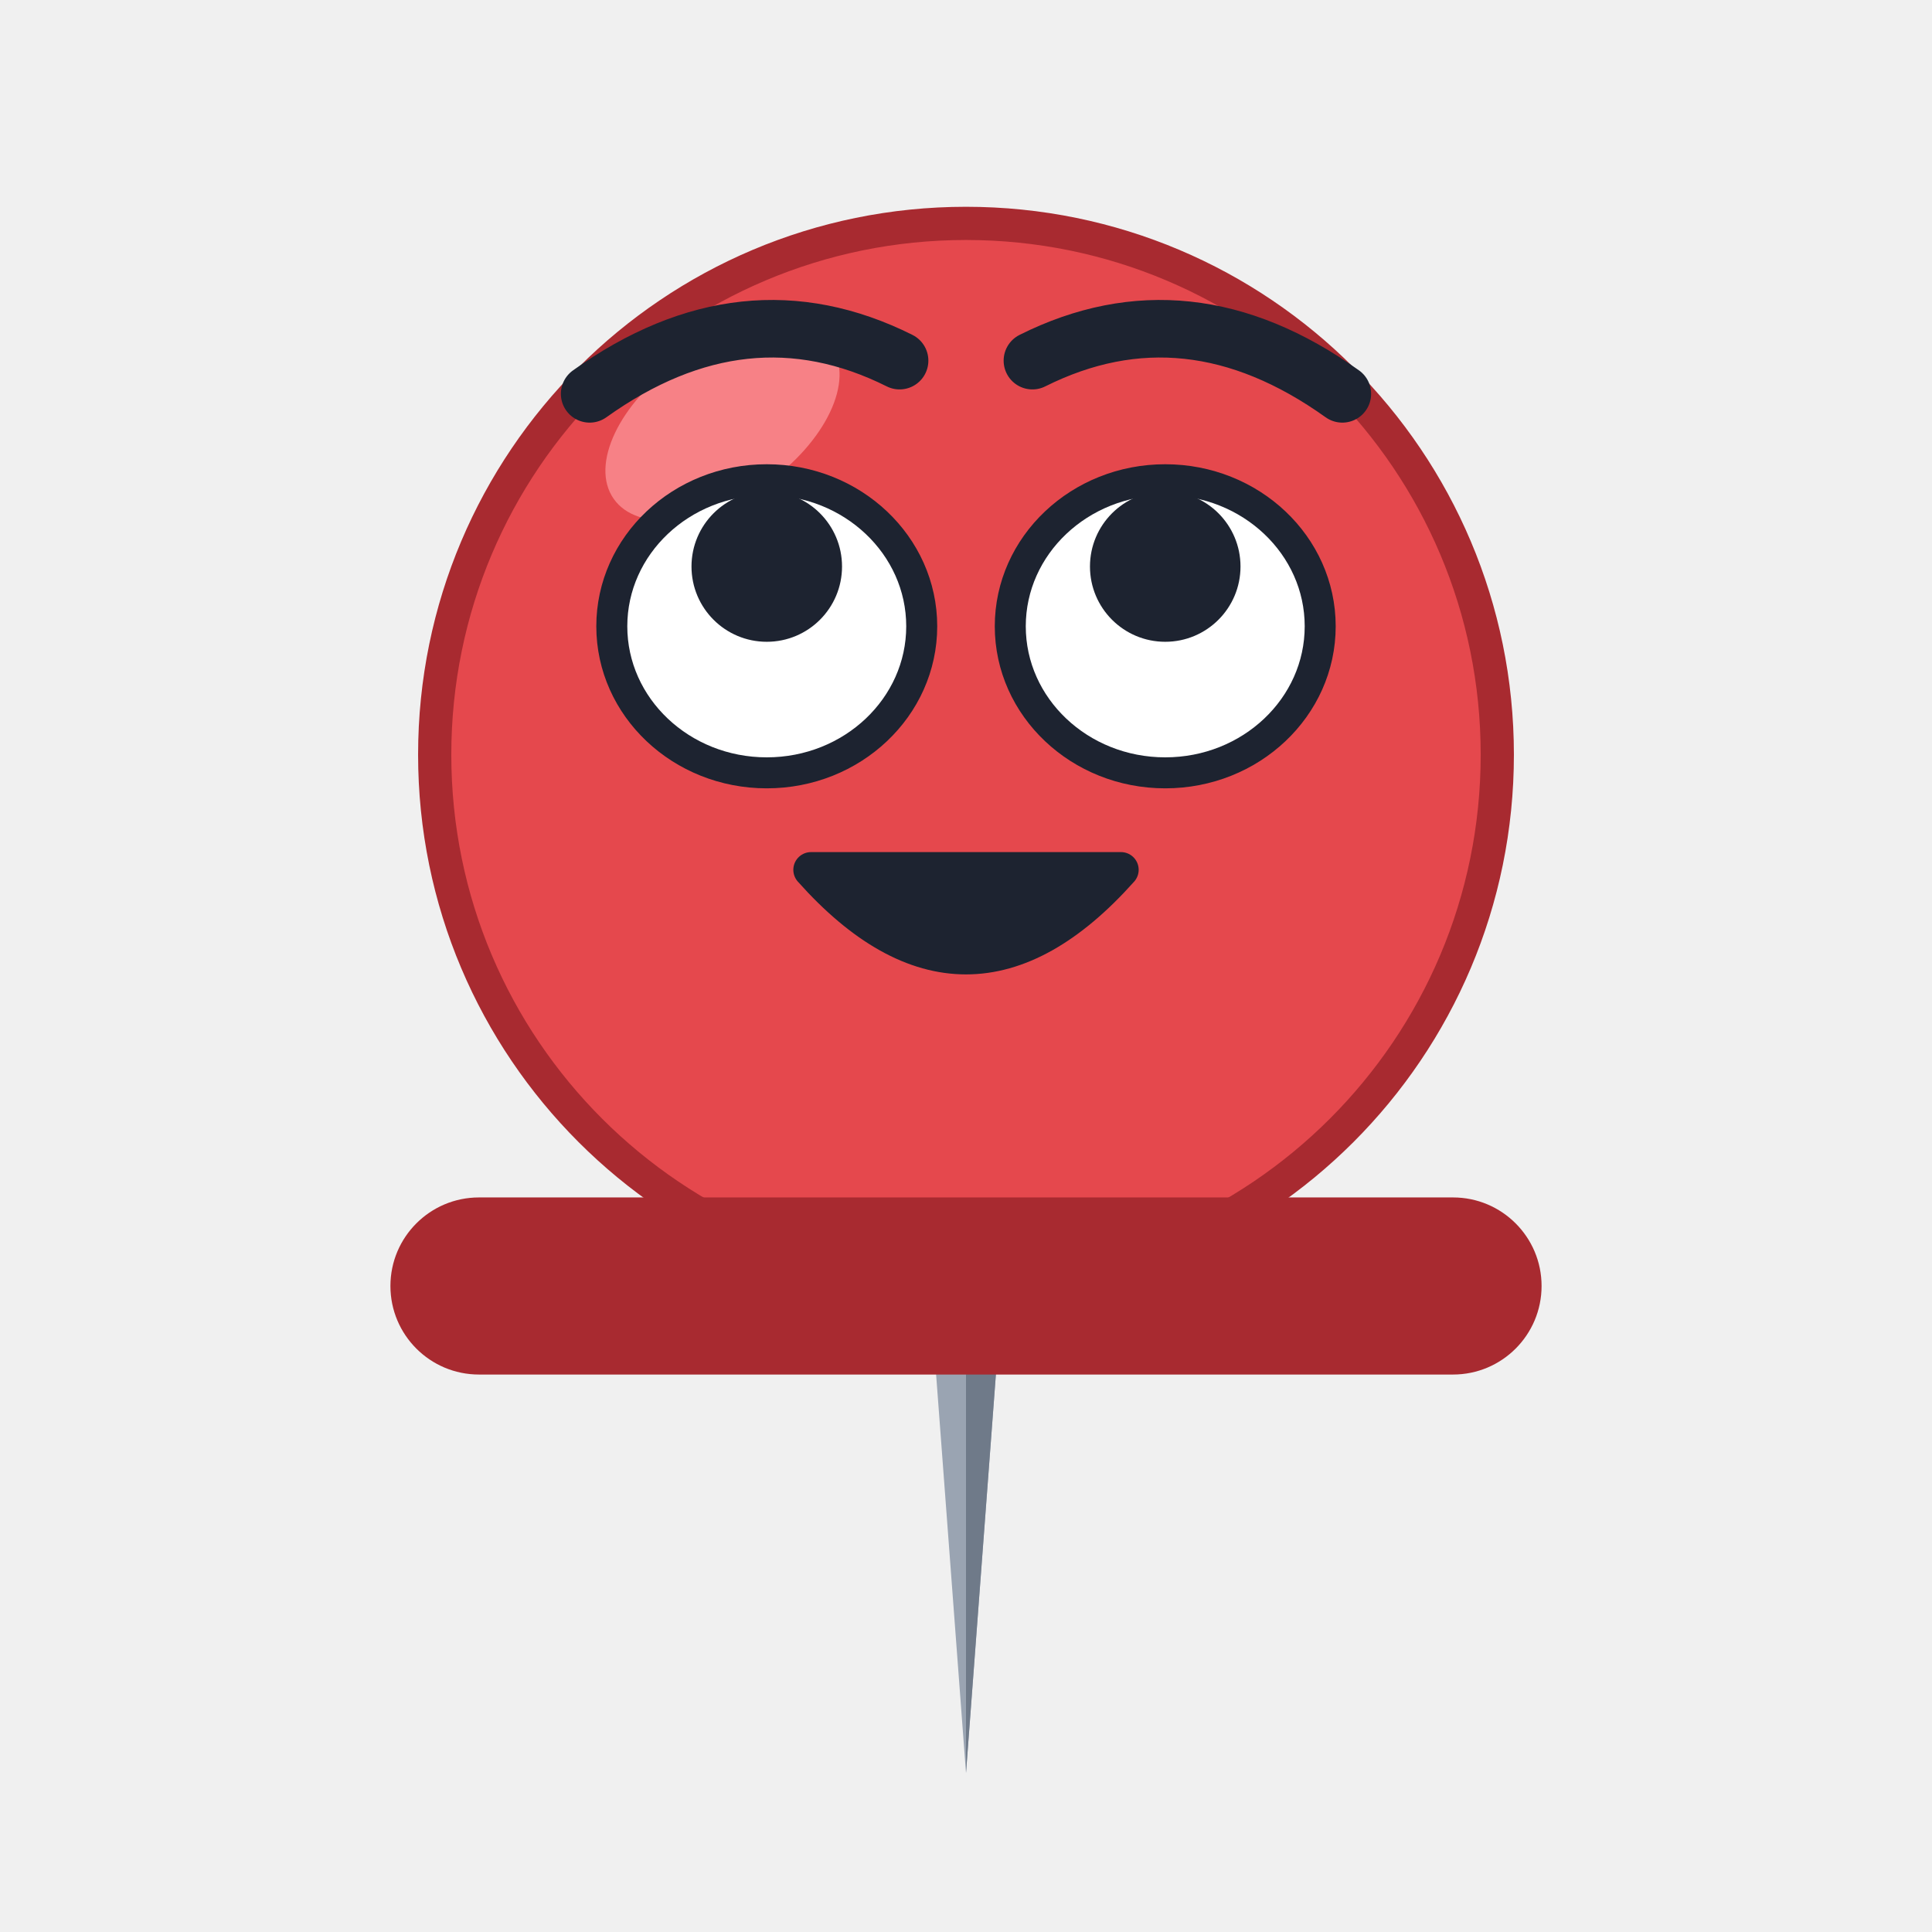
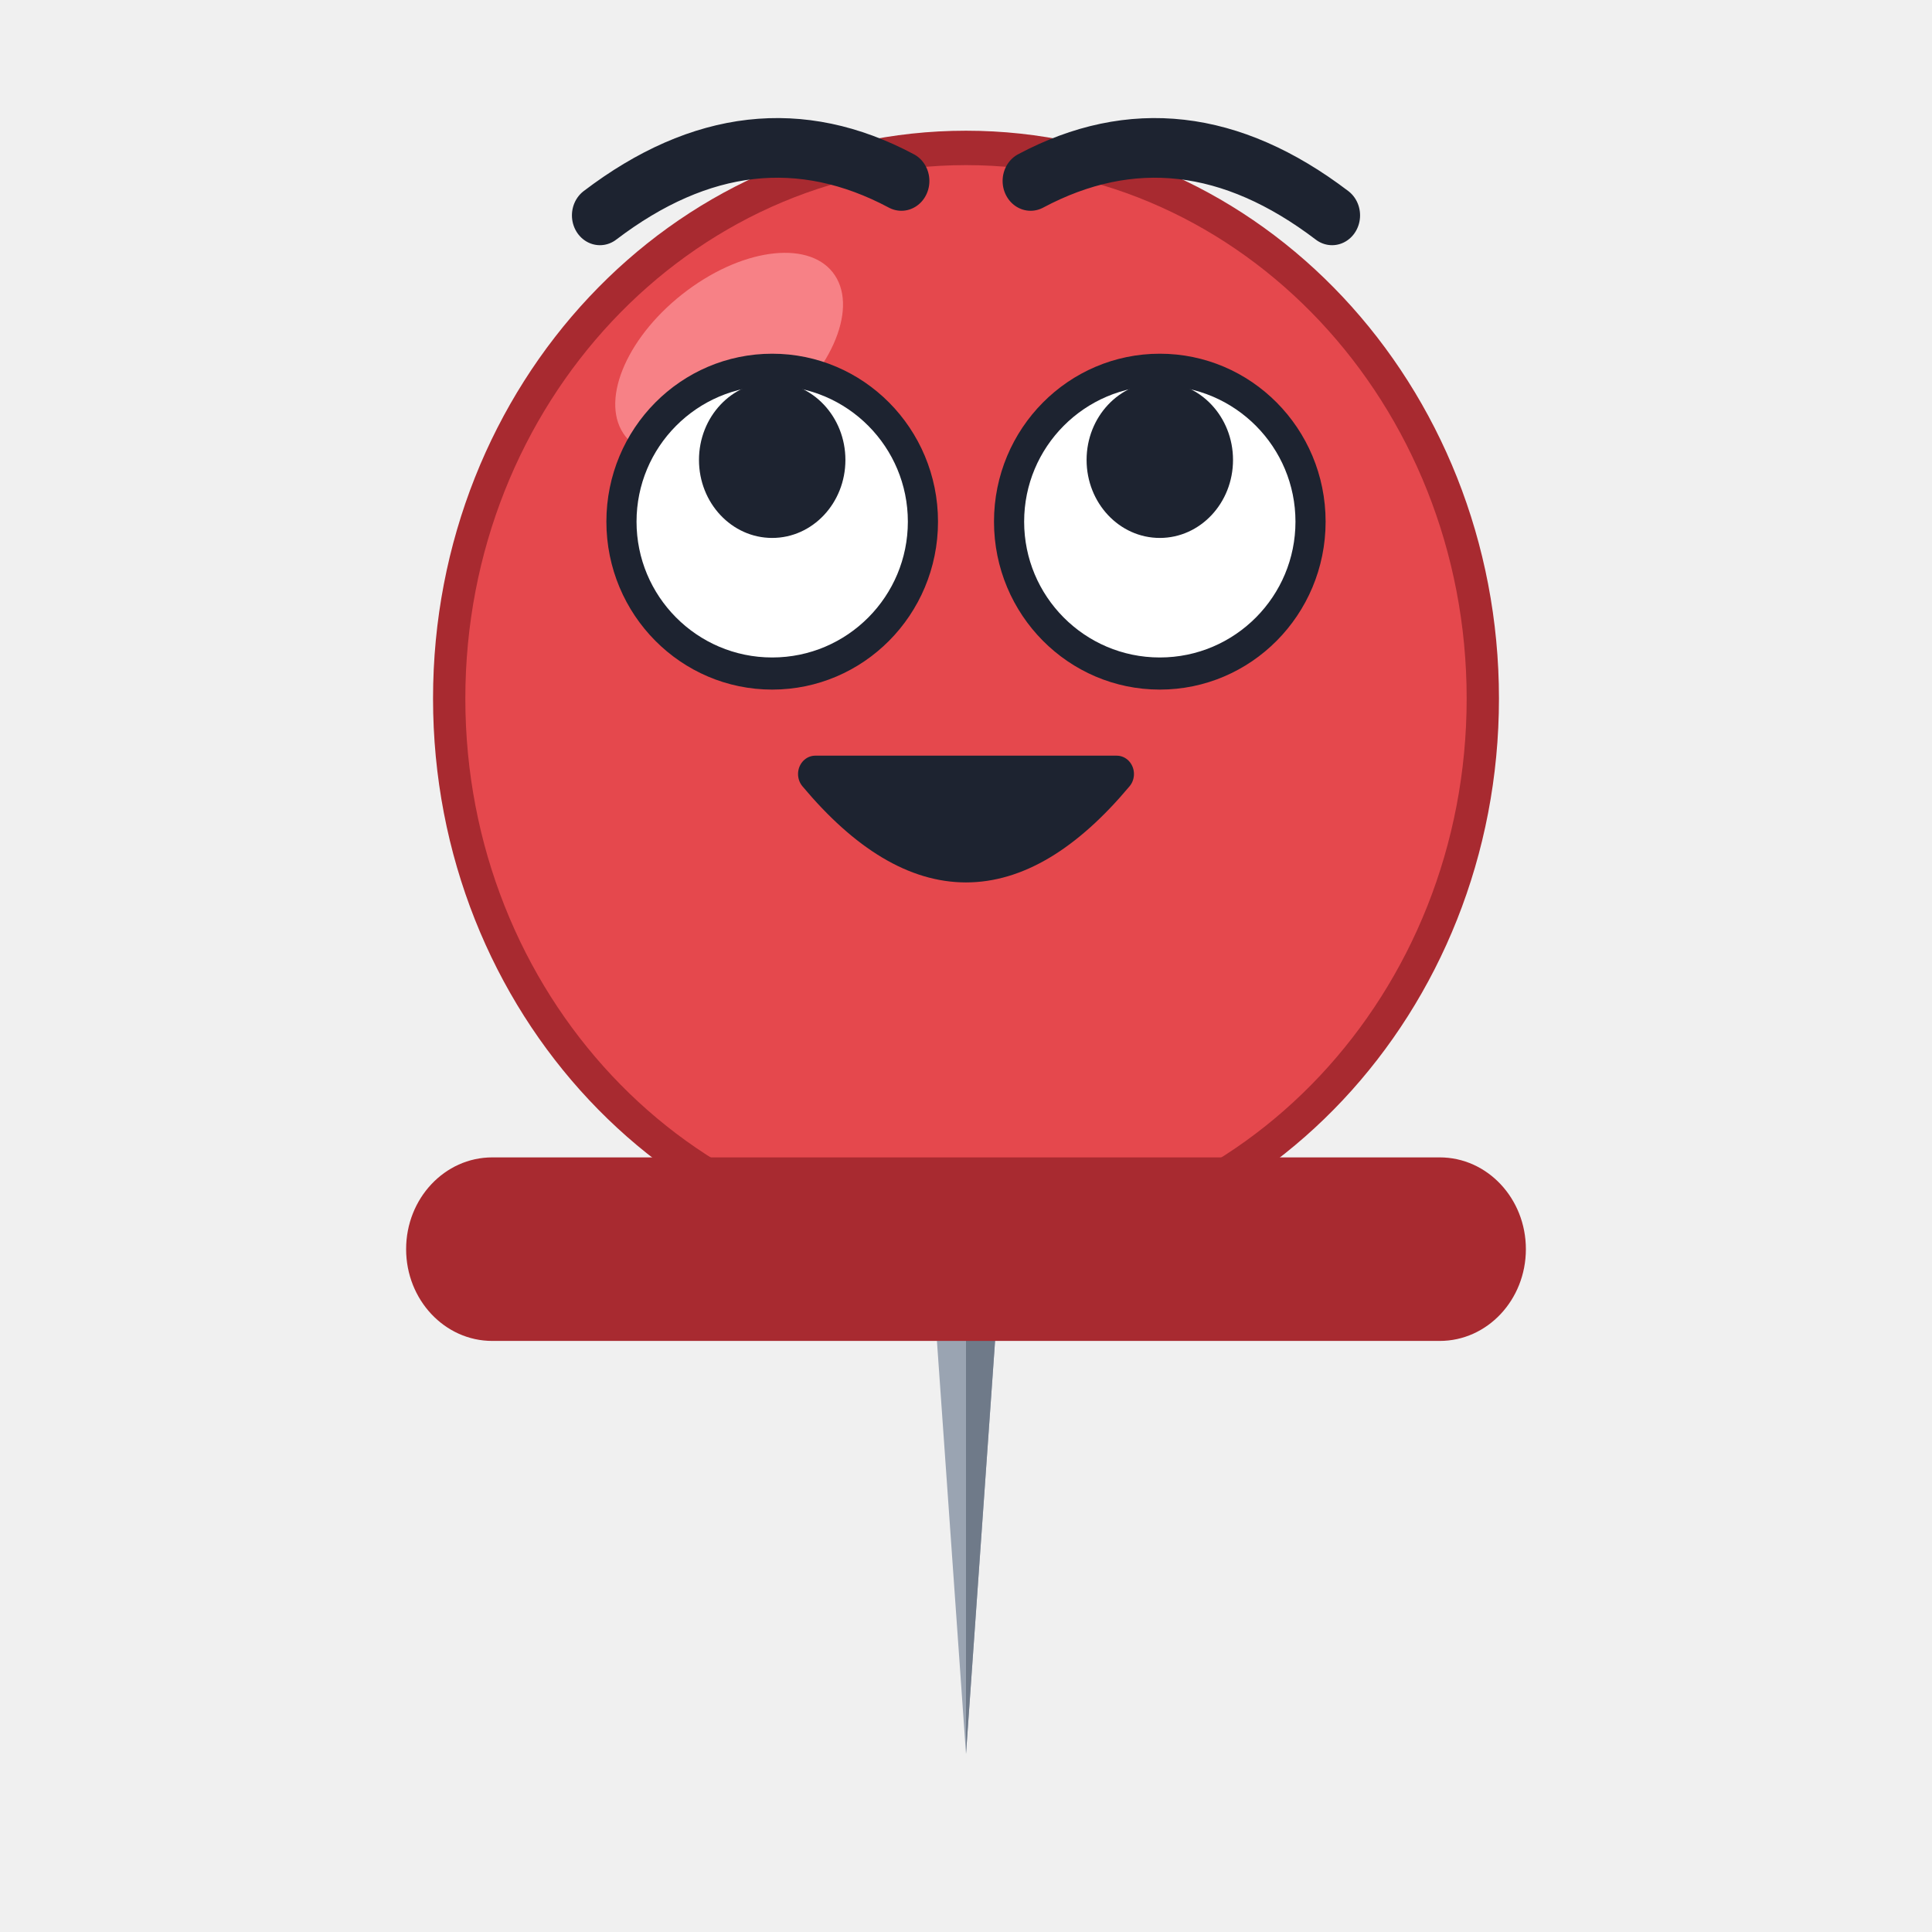
<svg xmlns="http://www.w3.org/2000/svg" width="96" height="96" viewBox="0 0 96 96">
-   <g transform="translate(0 -1.9) rotate(0 48 90) translate(48 90) scale(1.1 1.1) translate(-48 -90)">
+   <g transform="translate(0 -2.85) rotate(0 48 90) translate(48 90) scale(1.07 1.14) translate(-48 -90)">
    <polygon points="46.5,70 49.5,70 48,90" fill="#9aa4b2" />
    <polygon points="48,70 49.5,70 48,90" fill="#6f7a89" />
    <circle cx="48" cy="44" r="24" fill="#e5484d" stroke="#a82a30" stroke-width="1.5" />
    <ellipse cx="37" cy="29" rx="6" ry="3.4" transform="rotate(-35 37 29)" fill="#ff9a9e" opacity="0.7" />
    <rect x="22" y="64" width="52" height="8" rx="4" fill="#a82a30" />
    <clipPath id="eyeL">
-       <ellipse cx="39" cy="38.2" rx="7" ry="6.62" />
+       <ellipse cx="39" cy="36.29" rx="7" ry="6.62" />
    </clipPath>
-     <ellipse cx="39" cy="38.2" rx="7" ry="6.62" fill="#ffffff" stroke="#1d2330" stroke-width="1.4" />
-     <circle cx="39" cy="35.5" r="3.4" fill="#1d2330" clip-path="url(#eyeL)" />
+     <ellipse cx="39" cy="36.29" rx="7" ry="6.62" fill="#ffffff" stroke="#1d2330" stroke-width="1.4" />
+     <circle cx="39" cy="33.6" r="3.4" fill="#1d2330" clip-path="url(#eyeL)" />
    <clipPath id="eyeR">
-       <ellipse cx="57" cy="38.2" rx="7" ry="6.62" />
+       <ellipse cx="57" cy="36.29" rx="7" ry="6.62" />
    </clipPath>
-     <ellipse cx="57" cy="38.2" rx="7" ry="6.62" fill="#ffffff" stroke="#1d2330" stroke-width="1.4" />
-     <circle cx="57" cy="35.5" r="3.4" fill="#1d2330" clip-path="url(#eyeR)" />
-     <path d="M31 27.7 Q38 22.7 45 26.2" fill="none" stroke="#1d2330" stroke-width="2.6" stroke-linecap="round" />
-     <path d="M51 26.2 Q58 22.7 65 27.7" fill="none" stroke="#1d2330" stroke-width="2.6" stroke-linecap="round" />
-     <path d="M41 49.2 Q48 57.05 55 49.2 Z" fill="#1d2330" stroke="#1d2330" stroke-width="1.6" stroke-linejoin="round" />
+     <ellipse cx="57" cy="36.29" rx="7" ry="6.62" fill="#ffffff" stroke="#1d2330" stroke-width="1.4" />
+     <circle cx="57" cy="33.6" r="3.4" fill="#1d2330" clip-path="url(#eyeR)" />
+     <path d="M31 22.94 Q38 17.94 45 21.44" fill="none" stroke="#1d2330" stroke-width="2.6" stroke-linecap="round" />
+     <path d="M51 21.44 Q58 17.94 65 22.94" fill="none" stroke="#1d2330" stroke-width="2.6" stroke-linecap="round" />
+     <path d="M41 47.29 Q48 55.14 55 47.29 Z" fill="#1d2330" stroke="#1d2330" stroke-width="1.6" stroke-linejoin="round" />
  </g>
</svg>
